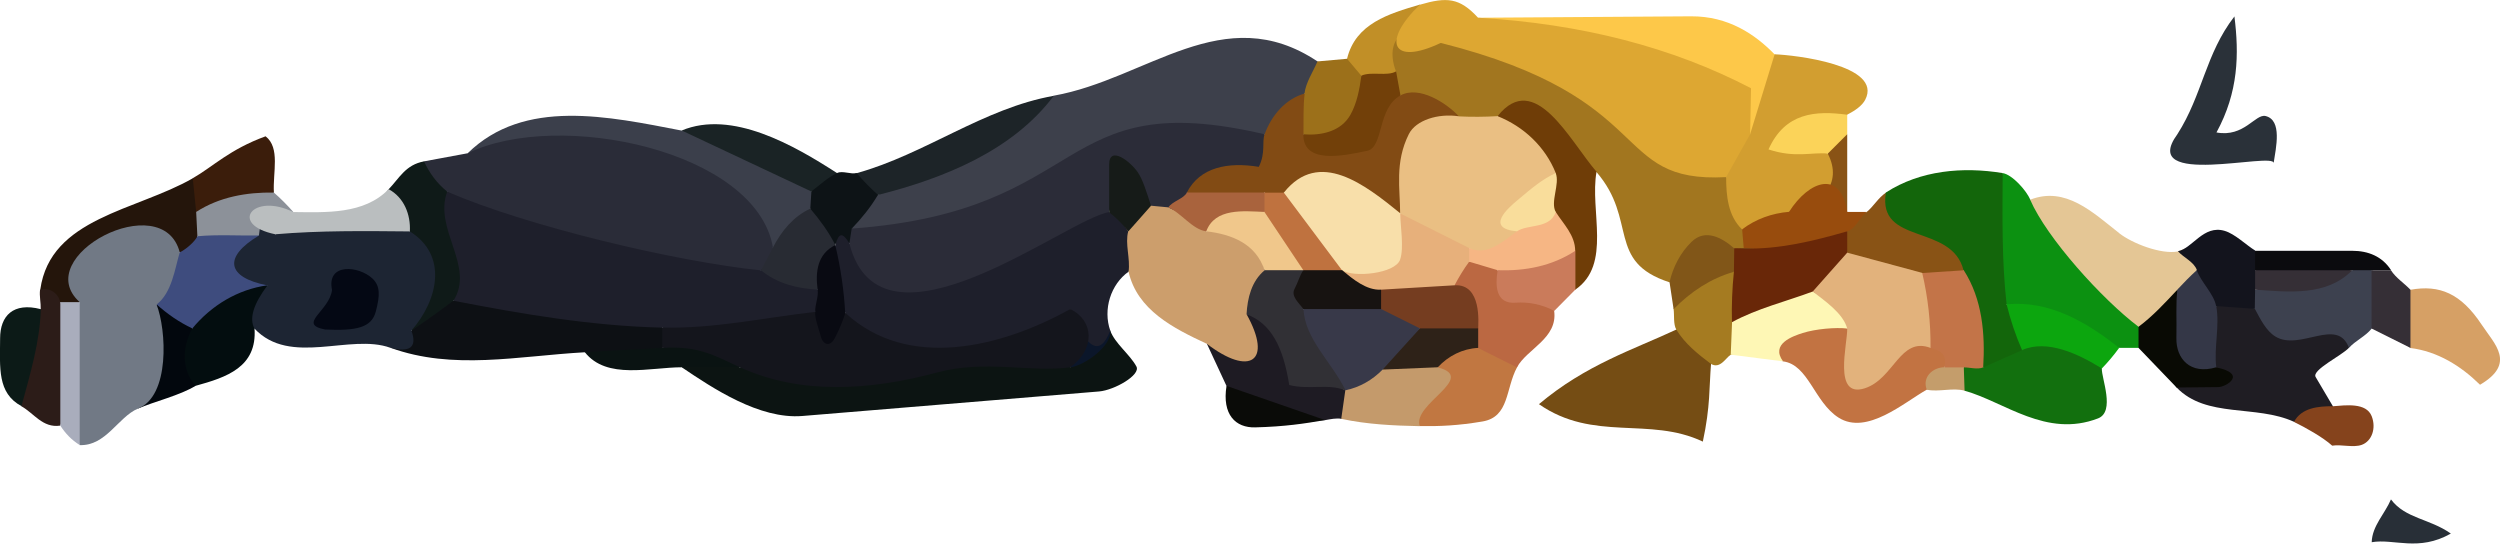
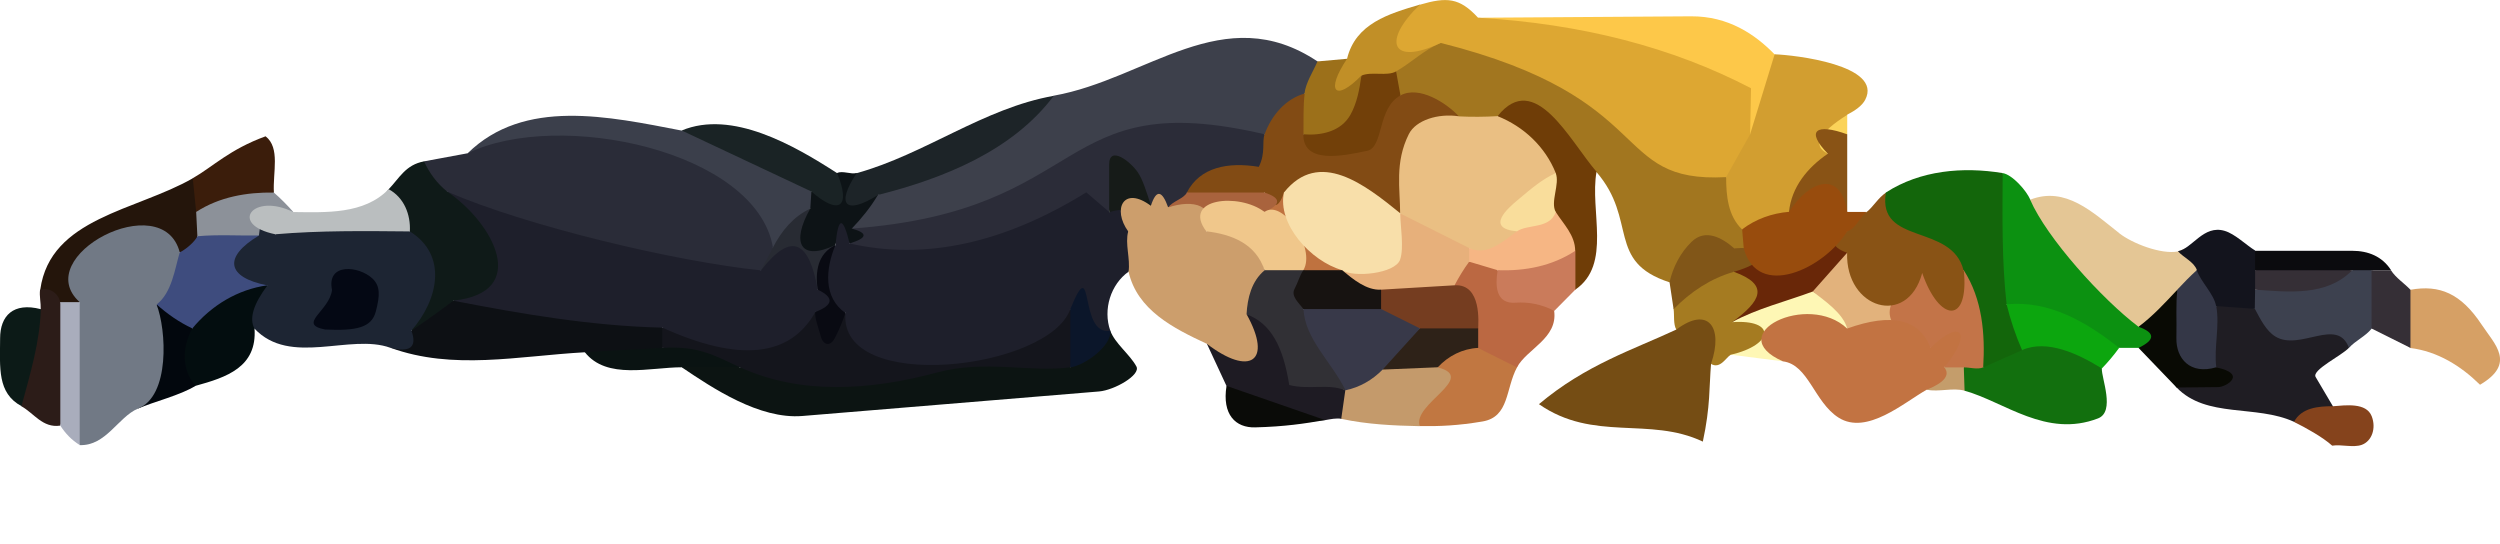
- <svg xmlns="http://www.w3.org/2000/svg" id="Enemy" viewBox="0 0 228.37 49.64">
+ <svg xmlns="http://www.w3.org/2000/svg" id="JumpingJunkie" viewBox="0 0 228.37 49.64">
  <defs>
-     <style>.cls-1{fill:#313035;}.cls-2{fill:#040814;}.cls-3{fill:#1e1b23;}.cls-4{fill:#717985;}.cls-5{fill:#c27342;}.cls-6{fill:#0a1312;}.cls-7{fill:#13141d;}.cls-8{fill:#754d14;}.cls-9{fill:#2a3139;}.cls-10{fill:#8c9199;}.cls-11{fill:#fbd359;}.cls-12{fill:#724009;}.cls-13{fill:#1a2325;}.cls-14{fill:#85431c;}.cls-15{fill:#d6a065;}.cls-16{fill:#352f36;}.cls-17{fill:#2a2c38;}.cls-18{fill:#24150b;}.cls-19{fill:#0d1014;}.cls-20{fill:#343747;}.cls-21{fill:#a9633d;}.cls-22{fill:#babebf;}.cls-23{fill:#6f3d07;}.cls-24{fill:#030d0f;}.cls-25{fill:#c18f27;}.cls-26{fill:#3b3f4b;}.cls-27{fill:#14151c;}.cls-28{fill:#282b33;}.cls-29{fill:#090a04;}.cls-30{fill:#9c701a;}.cls-31{fill:#2b2c38;}.cls-32{fill:#282f37;}.cls-33{fill:#cc9e6c;}.cls-34{fill:#f8dfaa;}.cls-35{fill:#815618;}.cls-36{fill:#0ca60e;}.cls-37{fill:#753d20;}.cls-38{fill:#c49a6b;}.cls-39{fill:#0d1316;}.cls-40{fill:#fef7b5;}.cls-41{fill:#3b1d0b;}.cls-42{fill:#3d414f;}.cls-43{fill:#12700e;}.cls-44{fill:#0f1a18;}.cls-45{fill:#eabf83;}.cls-46{fill:#0b0b0e;}.cls-47{fill:#090a12;}.cls-48{fill:#f9dd9b;}.cls-49{fill:#984c0d;}.cls-50{fill:#1e1f2b;}.cls-51{fill:#dda732;}.cls-52{fill:#fdc849;}.cls-53{fill:#0c1412;}.cls-54{fill:#383949;}.cls-55{fill:#3e4c7e;}.cls-56{fill:#0c1a17;}.cls-57{fill:#c49d6b;}.cls-58{fill:#3d404b;}.cls-59{fill:#2e2218;}.cls-60{fill:#13660b;}.cls-61{fill:#0a0b08;}.cls-62{fill:#bb6842;}.cls-63{fill:#c37448;}.cls-64{fill:#0b162a;}.cls-65{fill:#a57b21;}.cls-66{fill:#161b18;}.cls-67{fill:#c17741;}.cls-68{fill:#e7b07b;}.cls-69{fill:#824b14;}.cls-70{fill:#a2761f;}.cls-71{fill:#171311;}.cls-72{fill:#692708;}.cls-73{fill:#bf723f;}.cls-74{fill:#e2b27c;}.cls-75{fill:#f0c78b;}.cls-76{fill:#a9adbc;}.cls-77{fill:#1d2428;}.cls-78{fill:#895315;}.cls-79{fill:#2c1c18;}.cls-80{fill:#e4c695;}.cls-81{fill:#0c9111;}.cls-82{fill:#1d2533;}.cls-83{fill:#d29e30;}.cls-84{fill:#f6b684;}.cls-85{fill:#1f1d23;}.cls-86{fill:#02070d;}.cls-87{fill:#ca7b5b;}</style>
+     <style>
+       .cls-1 {
+         fill: #313035;
+       }
+ 
+       .cls-2 {
+         fill: #040814;
+       }
+ 
+       .cls-3 {
+         fill: #1e1b23;
+       }
+ 
+       .cls-4 {
+         fill: #717985;
+       }
+ 
+       .cls-5 {
+         fill: #c27342;
+       }
+ 
+       .cls-6 {
+         fill: #0a1312;
+       }
+ 
+       .cls-7 {
+         fill: #13141d;
+       }
+ 
+       .cls-8 {
+         fill: #754d14;
+       }
+ 
+       .cls-9 {
+         fill: #8c9199;
+       }
+ 
+       .cls-10 {
+         fill: #fbd359;
+       }
+ 
+       .cls-11 {
+         fill: #724009;
+       }
+ 
+       .cls-12 {
+         fill: #1a2325;
+       }
+ 
+       .cls-13 {
+         fill: #85431c;
+       }
+ 
+       .cls-14 {
+         fill: #d6a065;
+       }
+ 
+       .cls-15 {
+         fill: #352f36;
+       }
+ 
+       .cls-16 {
+         fill: #2a2c38;
+       }
+ 
+       .cls-17 {
+         fill: #24150b;
+       }
+ 
+       .cls-18 {
+         fill: #0d1014;
+       }
+ 
+       .cls-19 {
+         fill: #343747;
+       }
+ 
+       .cls-20 {
+         fill: #a9633d;
+       }
+ 
+       .cls-21 {
+         fill: #babebf;
+       }
+ 
+       .cls-22 {
+         fill: #6f3d07;
+       }
+ 
+       .cls-23 {
+         fill: #030d0f;
+       }
+ 
+       .cls-24 {
+         fill: #c18f27;
+       }
+ 
+       .cls-25 {
+         fill: #3b3f4b;
+       }
+ 
+       .cls-26 {
+         fill: #14151c;
+       }
+ 
+       .cls-27 {
+         fill: #282b33;
+       }
+ 
+       .cls-28 {
+         fill: #090a04;
+       }
+ 
+       .cls-29 {
+         fill: #9c701a;
+       }
+ 
+       .cls-30 {
+         fill: #2b2c38;
+       }
+ 
+       .cls-31 {
+         fill: #cc9e6c;
+       }
+ 
+       .cls-32 {
+         fill: #f8dfaa;
+       }
+ 
+       .cls-33 {
+         fill: #815618;
+       }
+ 
+       .cls-34 {
+         fill: #0ca60e;
+       }
+ 
+       .cls-35 {
+         fill: #753d20;
+       }
+ 
+       .cls-36 {
+         fill: #c49a6b;
+       }
+ 
+       .cls-37 {
+         fill: #0d1316;
+       }
+ 
+       .cls-38 {
+         fill: #fef7b5;
+       }
+ 
+       .cls-39 {
+         fill: #3b1d0b;
+       }
+ 
+       .cls-40 {
+         fill: #3d414f;
+       }
+ 
+       .cls-41 {
+         fill: #12700e;
+       }
+ 
+       .cls-42 {
+         fill: #0f1a18;
+       }
+ 
+       .cls-43 {
+         fill: #eabf83;
+       }
+ 
+       .cls-44 {
+         fill: #0b0b0e;
+       }
+ 
+       .cls-45 {
+         fill: #090a12;
+       }
+ 
+       .cls-46 {
+         fill: #f9dd9b;
+       }
+ 
+       .cls-47 {
+         fill: #984c0d;
+       }
+ 
+       .cls-48 {
+         fill: #1e1f2b;
+       }
+ 
+       .cls-49 {
+         fill: #dda732;
+       }
+ 
+       .cls-50 {
+         fill: #fdc849;
+       }
+ 
+       .cls-51 {
+         fill: #0c1412;
+       }
+ 
+       .cls-52 {
+         fill: #383949;
+       }
+ 
+       .cls-53 {
+         fill: #3e4c7e;
+       }
+ 
+       .cls-54 {
+         fill: #0c1a17;
+       }
+ 
+       .cls-55 {
+         fill: #c49d6b;
+       }
+ 
+       .cls-56 {
+         fill: #3d404b;
+       }
+ 
+       .cls-57 {
+         fill: #2e2218;
+       }
+ 
+       .cls-58 {
+         fill: #13660b;
+       }
+ 
+       .cls-59 {
+         fill: #0a0b08;
+       }
+ 
+       .cls-60 {
+         fill: #bb6842;
+       }
+ 
+       .cls-61 {
+         fill: #c37448;
+       }
+ 
+       .cls-62 {
+         fill: #0b162a;
+       }
+ 
+       .cls-63 {
+         fill: #a57b21;
+       }
+ 
+       .cls-64 {
+         fill: #161b18;
+       }
+ 
+       .cls-65 {
+         fill: #c17741;
+       }
+ 
+       .cls-66 {
+         fill: #e7b07b;
+       }
+ 
+       .cls-67 {
+         fill: #824b14;
+       }
+ 
+       .cls-68 {
+         fill: #a2761f;
+       }
+ 
+       .cls-69 {
+         fill: #171311;
+       }
+ 
+       .cls-70 {
+         fill: #692708;
+       }
+ 
+       .cls-71 {
+         fill: #bf723f;
+       }
+ 
+       .cls-72 {
+         fill: #e2b27c;
+       }
+ 
+       .cls-73 {
+         fill: #f0c78b;
+       }
+ 
+       .cls-74 {
+         fill: #a9adbc;
+       }
+ 
+       .cls-75 {
+         fill: #1d2428;
+       }
+ 
+       .cls-76 {
+         fill: #895315;
+       }
+ 
+       .cls-77 {
+         fill: #2c1c18;
+       }
+ 
+       .cls-78 {
+         fill: #e4c695;
+       }
+ 
+       .cls-79 {
+         fill: #0c9111;
+       }
+ 
+       .cls-80 {
+         fill: #1d2533;
+       }
+ 
+       .cls-81 {
+         fill: #d29e30;
+       }
+ 
+       .cls-82 {
+         fill: #f6b684;
+       }
+ 
+       .cls-83 {
+         fill: #1f1d23;
+       }
+ 
+       .cls-84 {
+         fill: #02070d;
+       }
+ 
+       .cls-85 {
+         fill: #ca7b5b;
+       }
+     </style>
  </defs>
  <g id="JumpingJunkie_defeat">
-     <path class="cls-32" d="M216.65,49.53c.04-1.49,1.2-2.59,1.76-3.91,1.32,1.76,3.51,1.74,5.47,3.12-2.96,1.68-5.19.44-7.23.79Z" />
-     <path class="cls-9" d="M198.9,12.26c2.31-3.61,2.55-7.32,5.21-10.76.43,3.44.38,6.9-1.64,10.6,2.53.47,3.55-1.73,4.49-1.5,1.53.38.95,2.87.73,4.31.17-1.1-12.43,2.33-8.79-2.65Z" />
-     <path class="cls-58" d="M120.35,5.61c2.9,1.36,1.98,3.64-1.19,2.94-.84,3.42-2.06,4.66-3.66,3.72-4.94,2.71-9.48,3.07-13.62,1.09-4.5,5.88-18.5,14.07-24.08,7.53-2.43-2.52-1.09-3.8,2.39-3.08,4.98-3.06,10.33-6.09,16.07-9.07,8.51-1.51,15.52-8.85,24.09-3.13Z" />
-     <path class="cls-26" d="M62.28,11.93c4.15.43,10.45,1.76,11.84,5.57,1.54.44,1.46.96-.1,1.57,1.45,2.27-.89,4.71-3.41,3.54-8.55-5.83-17.77-10.48-27.89-8.61,5.17-5.07,12.86-3.36,19.56-2.07Z" />
-     <path class="cls-53" d="M62.28,33.56c.79-1.05,2.57-1.05,5.32,0l2.97-1.93c4.28.83,8.8,1.28,13.56,1.35l12.13-1.62,1.51,2.2c.61-2.78,1.83-3.9,3.65-3.36.41,1.16,1.81,2.19,2.39,3.28.41.77-2,2.16-3.42,2.28l-27.1,2.24c-3.93.32-8.21-2.56-11-4.44Z" />
-     <path class="cls-52" d="M162.11,4.97c5.37,2.7,1.53,5.07-2.24,7.3-6.61-8.06-21.07-6.58-24.84-10.65l19.44-.13c3.41-.02,5.85,1.64,7.64,3.48Z" />
-     <path class="cls-8" d="M156.3,33.24c-.18,2.11-.05,3.86-.75,7.1-4.89-2.32-9.97.06-14.97-3.42,4.28-3.61,8.65-4.99,12.56-6.82,2.88-2.17,4.32-.23,3.16,3.13Z" />
-     <path class="cls-19" d="M60.51,29.92c1.55.53,1.53,1.15,0,1.86-.79,1.92-4.85,1.2-7.1.4-6.11.34-12.01,1.67-17.74-.41.61-.56,1.23-1.11,1.92-1.57.48-3.99,1.76-4.9,3.83-2.74,5.04-4.24,15.18-2.77,19.09,2.46Z" />
-     <path class="cls-18" d="M17.92,19.36c3.44-.49,3.49.95.11,2.22.62,1.76.08,2.25-1.62,1.47-1.14-.37-5.78-.48-7.6.65-1.13.7.11,2.47-1.53,3.89-.5,1.55-1.1,1.53-1.77,0-.42,1.46-1.03,1.08-1.83-1.14.92-6.57,8.76-7.19,13.94-10.17,3.43.28,3.5,1.71.31,3.08Z" />
-     <path class="cls-5" d="M168.74,30.01c4.07-1.46,6.6-.87,7.61,1.77,2.78-2.73,3.9-1.42,1.26,1.77.55.71.02,1.39-1.61,2.05-2.05,1.15-5.47,4.19-8.05,2.55-2.23-1.42-2.75-4.85-5.08-5.14-5.66-2.49,2.3-6.38,5.86-3Z" />
-     <path class="cls-3" d="M122.9,35.66c3.34.91,3.12,2.31-.37,2.6-.44-.09-1.04.04-1.49.12-4.3.37-7.3-.67-9-3.12l-1.79-3.85,3.62-2.71,1.83-1.73c1.68,3.88,4.08,6.78,7.2,8.69Z" />
-     <path class="cls-77" d="M96.27,8.74c-3.78,5.04-10.06,7.55-16.07,9.07-2.96,1.87-3.88.92-1.95-1.99,6.27-1.74,11.6-5.94,18.02-7.07Z" />
-     <path class="cls-67" d="M135.03,31.78c1.5-3.44,4.65-2.04,3.55,1.77-1.06,1.96-.69,4.53-3.15,4.95-2.24.38-3.93.45-5.71.42-4.03-.72-3.49-2.51,1.63-5.37-.97-2.77,1.53-3.21,3.69-1.77Z" />
-     <path class="cls-24" d="M24.44,26.06c.15.52,2.08.39,2.62,1,.4.46-3.13,2.87-3.81,2.95.25,3.54-2.58,4.46-5.37,5.23-4.67,1.15-4.86-5.56-.31-5.24-1.96-4.51,3.42-8.12,6.87-3.94Z" />
-     <path class="cls-62" d="M136.8,24.69c1.36.97,2.84,1.39,4.42,1.27l.75,2.44c.34,2.52-2.49,3.46-3.4,5.16l-3.55-1.77c-1.55-.5-1.53-1.1,0-1.77-2.96.52-3.68-.8-2.16-3.94-1.14-1.34-.6-2.02,1.32-2.16,1.2-.85,2.14-.64,2.61.78Z" />
-     <path class="cls-86" d="M17.56,30c-.91,1.69-1.01,3.77.31,5.24-1.43.88-3.75,1.43-5.29,2.09-.47-3.36-1.25-7.22,1.71-9.52,2.39-2.58,3.8-1.35,3.26,2.19Z" />
-     <path class="cls-25" d="M131.61,3.92c-1.51.62-2.69,1.81-4.08,2.6-.37,2.68-2.66,3.68-3.18.39-2.41,2.46-3.29,1.42-1.3-1.54.78-3.23,3.81-4.11,6.65-4.95l1.91,3.49Z" />
-     <path class="cls-38" d="M131.33,33.56c3.71.93-2.39,3.37-1.63,5.37-2.41-.05-4.81-.16-7.18-.67l.37-2.6c-1.02-4.36-.15-4.45,3.39-1.89,2.87-2.29,4.56-2.36,5.04-.21Z" />
-     <path class="cls-65" d="M158.21,29.43c4.04-.29,3.88,2.05-.12,2.98-.44.27-.96,1.33-1.8.83-1.18-.89-2.39-1.85-3.16-3.13-.29-.48-.17-1.31-.25-1.87.61-3.45,2.63-5.94,5.51-3.41,3.27,1.19,2.5,2.65-.18,4.61Z" />
-     <path class="cls-13" d="M76.47,15.81c1.28,3.11.19,3.9-2.36,1.68l-11.84-5.57c4.59-1.91,10.24,1.34,14.19,3.89Z" />
-     <path class="cls-41" d="M25.02,17.59c-1,2.75-4.53,2.8-7.1,1.77l-.31-3.08c1.85-1.06,3.36-2.63,6.65-3.83,1.36,1.06.65,3.3.76,5.13Z" />
-     <path class="cls-79" d="M5.5,27.6c1.48,2.72,1.39,8.16,0,11.28-1.61.24-2.41-1.15-3.55-1.77-.93-2.67-1.12-7.54,1.77-8.87.02-.58-.14-1.21-.06-1.78.85-.21,1.66.28,1.83,1.14Z" />
-     <path class="cls-10" d="M25.02,17.59c.63.55,1.22,1.15,1.77,1.77-1.04-.01-2.09.92-1.64,2.03-.49.04-.99.11-1.49.12-.97,3.82-4.73,4.32-5.63.07l-.11-2.22c2.11-1.37,4.61-1.81,7.1-1.77Z" />
-     <path class="cls-6" d="M60.51,31.78c2.5-1.5,7.85-1.73,7.1,1.77h-5.32c-2.91,0-6.86,1.17-8.87-1.38l7.1-.4Z" />
-     <path class="cls-78" d="M168.74,19.36h-5.32c.23-2.28,1.7-4.06,3.55-5.32-2.06-2.12-1.07-2.8,1.77-1.77v7.1Z" />
-     <path class="cls-56" d="M3.73,28.23c-.09,3.04-.98,5.95-1.77,8.87C-.26,35.9,0,33.61.01,30.91c0-2.07,1.21-3.32,3.71-2.67Z" />
-     <path class="cls-61" d="M121.04,38.37c-1.89.33-3.68.6-6.38.67-1.79.05-3.04-1.16-2.62-3.79l9,3.12Z" />
-     <path class="cls-57" d="M179.39,33.56c3.08.59,3.13,1.29.07,2.13-1.06-.3-2.37.14-3.45-.09-.45-1.15.55-2.05,1.61-2.05.5-1.55,1.1-1.53,1.77,0Z" />
-     <path class="cls-64" d="M101.42,30.2c.15,1.39-2.32,3.18-3.65,3.36v-5.32c2.23-5.48.71,2.51,3.65,1.97Z" />
-     <path class="cls-70" d="M157.68,16.18c4.24.02,4.31,2.16,1.46,4.79,1.59.36,1.61.95.15,1.75-.33,1.53-.62,1.52-.87-.02-1.86,1.02-3.59,1.91-5.91,3.09-5.82-1.89-2.88-5.69-6.68-10.08-1.56.46-3.37-1.04-5.44-4.5l-3.6-.59c-.98,3.46-2.53,3.47-3.55.02-3.16-.03-4.94-.67-5.32-1.91-2.85.87-2.91-.4-.4-2.2-1.25-3.35,1.41-4.84,4.08-2.6.69-.92,1.31-1.61,1.74-1.5,7.57,1.96,19.93,7.52,24.33,13.76Z" />
-     <path class="cls-17" d="M42.72,14c8.31-4.04,26.36-.25,27.89,8.61,3.15,1.47,2.43,2.79-1.09,2.09-2.81,4.73-21.6.35-25.69-2.26-1.44-.92-2.6-3.23-2.98-4.93-2.94,1.01-3.8-.17-2.12-2.77l3.99-.74Z" />
-     <path class="cls-50" d="M101.32,19.39c1.74-.57,2.33,0,1.75,1.75,3.35,1,3.39,2.6.03,3.67-1.64,1.16-2.36,3.46-1.68,5.39-.93,2.4-2.15,1.75-3.65-1.97-1.9,5.54-21.18,7.84-20.54.36-2.02-1.4-1.84-3.99-.91-6.21.25-2.6.68-2.66,1.29-.14,6.86,1.56,14.07,0,21.62-4.67l2.1,1.8Z" />
-     <path class="cls-51" d="M135.03,1.62c9.45.55,17.75,2.7,24.92,6.44l-.08,4.21c3.56,2.32,1.91,5.08-2.19,3.91-10.74.57-5.97-7.19-26.07-12.26-4.51,2.14-5.4-.14-1.91-3.49,2.47-.72,3.62-.65,5.32,1.19Z" />
-     <path class="cls-4" d="M16.41,23.05c3.83,2.56,1.98,5.18-2.11,4.76.91,2.32,1.25,8.39-1.71,9.52-1.8.77-2.91,3.42-5.31,3.33-1.36-3.84-1.5-9.53,0-13.06-4.63-4.17,7.57-10.57,9.14-4.55Z" />
-     <path class="cls-33" d="M110.19,21.14c3.09-1.82,7.06.22,5.32,3.55,2.36,1.91,1.55,4.22-1.64,4.01,2.43,4.36.27,5.69-3.62,2.71-3.06-1.42-6.38-3.1-7.16-6.6.18-1.16-.34-2.55-.03-3.67-1.48-2.04-.43-4.21,2.07-2.34.49-1.52,1.02-1.43,1.58.15,2.28-.77,4.44-.22,3.47,2.18Z" />
-     <path class="cls-83" d="M168.74,10.49c-2.63,1.66-3.22,2.84-1.77,3.55,1.42,2.77-.63,4.77-3.55,5.32.22,2.2-2.24,2.38-4.28,1.6-1.29-1.23-1.46-3.07-1.46-4.79l2.19-3.91,2.24-7.3c1.79.06,9.93.98,8.27,4.16-.27.52-.89.97-1.65,1.36Z" />
-     <path class="cls-60" d="M182.93,15.81c3.63,5.52,3.75,9.51.36,11.99,3.07.87,4.41,2.38,1.41,4.18,1.12,3.86-1.13,4.79-3.55,1.57-3.03-1.64-3.71-6.22-1.77-8.87-7.44-1.66-9.81-4.02-7.1-7.1,3.13-2.02,7.01-2.37,10.65-1.77Z" />
-     <path class="cls-80" d="M193.58,21.3c1.2.94,3.84,1.96,5.37,1.67,2.54-1.05,3.01-.74,1.73,1.72.73,1.51.06,2.05-1.77,1.77-.44,3.31-1.62,4.44-3.55,3.39-5.5-1.13-12.83-5.43-9.9-11.61,3.23-1.26,5.72,1.17,8.13,3.06Z" />
-     <path class="cls-81" d="M185.45,18.24c1.52,3.5,6.55,9.08,9.9,11.61,1.55.55,1.53,1.2,0,1.93h-1.77c-2.99-.08-8.01-1.65-10.28-3.98-.45-3.98-.38-7.99-.36-11.99.9.15,2.17,1.61,2.52,2.42Z" />
-     <path class="cls-44" d="M38.73,14.73c.49,1.07,1.19,2.03,2.12,2.77,4.23,2.88,7.64,9.21.57,9.96-1.25.95-2.53,1.86-3.83,2.74-.26-3.01-.31-6.04-.14-9.06-2.76-.2-3.83-1.49-1.94-3.86.98-1.02,1.54-2.23,3.23-2.54Z" />
-     <path class="cls-23" d="M145.84,15.69c-.64,3.55,1.42,8.47-1.94,10.77-4.71-.35-4.71-1.53,0-3.55-4.29,1.12-4.39-.12-1.77-3.55-2.58.36-2.58-.82,0-3.55-4.26,1.7-6-1.03-5.32-5.21,3.4-4.26,6.58,2.25,9.03,5.09Z" />
-     <path class="cls-78" d="M179.39,24.69c.5,4.97-2.23,4.78-3.8.25-1.36,5.01-7.02,3.25-6.86-1.85-1.55-.56-1.52-1.21,0-1.94-1.23-.67-.64-1.26,1.77-1.77.64-.51,1.08-1.33,1.77-1.77-.78,4.83,6.04,2.77,7.1,7.1Z" />
-     <path class="cls-40" d="M168.74,30.01c-1.05-.12-2.87.03-4.07.41-.88.28-2.97.99-1.79,2.59l-4.78-.61.12-2.98c.56-4.37,4.78-6.26,7.38-2.8,3.89-2.22,5.63-.4,3.15,3.38Z" />
-     <path class="cls-49" d="M163.42,19.36c1.85-2.9,4.73-3.88,5.32,0h1.77c-.58.46-1.04,1.56-1.77,1.77-2.14,3.44-8.17,6.26-9.45,1.57l-.15-1.75c1.24-.94,2.72-1.47,4.28-1.6Z" />
-     <path class="cls-30" d="M124.35,6.91c3.12,3.32-1.31,8.12-5.3,5.36-2.52-.47-1.64-1.87.11-3.72.13-1.04.79-1.99,1.19-2.94l2.7-.24,1.3,1.54Z" />
-     <path class="cls-39" d="M78.25,15.81c.61.71,1.26,1.37,1.95,1.99-.66,1.12-1.49,2.14-2.39,3.08,1.53.42,1.4.87-.21,1.36-.65-1.05-.98-.99-1.29.14-3.2,1.52-4.08-.18-2.29-3.33l.1-1.57c.76-.57,1.48-1.27,2.36-1.68.49-.23,1.24.15,1.77,0Z" />
-     <path class="cls-35" d="M158.42,22.69c3.45-.28,3.42,1.13-.03,2.14-2.13.6-3.97,1.84-5.51,3.41l-.37-2.46c.3-1.35.98-2.69,2.01-3.69,1.25-1.22,2.78-.39,3.9.6Z" />
-     <path class="cls-87" d="M143.9,26.46l-1.92,1.94c-1.11-.6-2.41-.84-3.51-.75-1.87.15-1.89-1.6-1.66-2.97,1.57-2.18,4.81-3.38,7.1-1.77v3.55Z" />
-     <path class="cls-76" d="M7.28,40.65c-.73-.44-1.31-1.06-1.77-1.77v-11.28h1.77v13.06Z" />
-     <path class="cls-11" d="M168.74,10.49v1.77l-1.77,1.77c-1.47-.15-2.96.43-5.42-.38,1.51-3.38,4.31-3.56,7.19-3.17Z" />
-     <path class="cls-85" d="M205.97,28.22c3.12.22,6.14.45,9.06.67l-.46,2.88c-.63.7-3.42,2.03-3.04,2.67l1.57,2.66c.42,1.66-.76,2.14-3.55,1.43-3.48-1.59-7.99-.3-10.72-3.13-1.5-2.1-.5-2.36,3-.79l.62-1.06c-2.66-.67-2.59-4.69,0-5.58.62-4.19,2.71-3.97,3.52.25Z" />
-     <path class="cls-42" d="M216.65,30.01c-.57.72-1.48,1.1-2.08,1.77-1.04-2.87-4.48.33-6.72-1.04-.85-.52-1.37-1.59-1.87-2.52-1.54-.53-1.51-1.12.03-1.76,2.82-.63,5.77-1.22,8.87-1.77.52-1.12,1.12-1.1,1.77,0,2.38.81,2.74,4.67,0,5.32Z" />
-     <path class="cls-15" d="M226.54,35.14c-1.76-1.73-3.88-3.04-6.35-3.35-2.14-1.64-2.9-4.46,0-5.32,2.66-.48,4.61.33,6.5,3.18,1.2,1.81,3.17,3.55-.15,5.5Z" />
-     <path class="cls-14" d="M213.1,37.11c1.17-.09,3.05-.36,3.55.91.43,1.11.01,2.29-.92,2.62-.78.27-1.84-.06-2.69.07-.86-.78-2.45-1.66-3.49-2.17.68-1.29,2.22-1.44,3.55-1.43Z" />
-     <path class="cls-16" d="M220.19,26.46v5.32l-3.55-1.77v-5.32h1.77c.45.7,1.21,1.18,1.77,1.77Z" />
-     <path class="cls-46" d="M214.87,22.91c1.46,0,2.74.51,3.55,1.77h-3.55c-2.78.93-6.6,1.83-8.87,0-1.55-.5-1.53-1.1,0-1.77h8.87Z" />
-     <path class="cls-43" d="M192,33.66c-.05.87,1.25,3.94-.35,4.56-4.72,1.82-8.54-1.51-12.19-2.53l-.07-2.13c.5-1.46,1.1-1.43,1.77,0l3.55-1.57c-.58-4.22,6.85-1.68,7.29,1.68Z" />
-     <path class="cls-36" d="M193.58,31.78c-.48.66-1.01,1.29-1.58,1.88-2.14-1.33-4.99-2.69-7.29-1.68-.59-1.35-1.06-2.75-1.41-4.18,3.89-.38,7.3,1.61,10.28,3.98Z" />
-     <path class="cls-29" d="M202.45,33.56c2.89.6.9,1.79.19,1.8l-3.81.04-3.48-3.62v-1.93c1.32-.98,2.43-2.2,3.55-3.39,1.37,2.49,2.55,4.85,3.55,7.1Z" />
-     <path class="cls-7" d="M206,22.91v1.77c1.55.5,1.53,1.1,0,1.77l-.03,1.76-3.52-.25c-2.42,1.64-2.88-.95-1.77-3.29-.26-.75-1.23-1.15-1.73-1.72,1.33-.26,2.33-2.44,4.27-1.86.95.28,1.98,1.31,2.79,1.8Z" />
-     <path class="cls-31" d="M115.51,12.26c4.06,2.1,1.7,3.88-7.1,5.32,1.8,1.98.76,2.59-1.7,1.36l-1.58-.15c-1.8-1.92-3.07-1.73-3.82.59-3.79.55-20.85,14.16-23.72,2.86l.21-1.36c22.04-1.6,18.39-13.12,37.7-8.62Z" />
-     <path class="cls-69" d="M119.06,12.26c3.53,1.97,5.97,0,6.62-3.74l2.26.19c1.72-.92,4.21.72,5.32,1.91-.99,4.14-2.77,7.1-5.34,8.87-3.12,1.24-6.66.61-10.63-1.91-.5,1.55-1.1,1.53-1.77,0-1.37,1.18-6.3,2.52-7.1,0,1.2-2.32,3.75-2.8,6.57-2.34.64-1.28.27-2.29.53-2.98.63-1.71,1.88-3.21,3.66-3.72-.15,1.21-.09,2.5-.11,3.72Z" />
-     <path class="cls-45" d="M133.25,10.63c1.18.06,2.37.05,3.55-.02,2.39.95,4.36,2.8,5.32,5.21l-3.55,5.32c1.15,2.81-2.4,3.38-4.37,1.51-2.68,3.09-6.64,1.63-6.3-3.16,0-2.23-.51-4.64.8-7.25.64-1.26,2.66-1.9,4.54-1.62Z" />
-     <path class="cls-72" d="M168.74,21.14v1.94c4.05,3.16,1.08,5.91-3.15,3.55-2.47.92-5.06,1.54-7.38,2.8-.04-1.54.02-3.08.18-4.61l.03-2.14.87.02c3.23.09,6.36-.68,9.45-1.57Z" />
-     <path class="cls-12" d="M127.53,6.52l.4,2.2c-2.12,1.13-1.53,4.72-3.02,5.05-2.3.5-5.89,1.22-5.85-1.5,1.65.13,3.43-.26,4.29-1.77.61-1.08.84-2.35,1.01-3.59.92-.41,2.33.09,3.18-.39Z" />
-     <path class="cls-50" d="M69.52,24.69c2.83-3.64,4.4-2.59,5.18,1.77,1.53.73,1.42,1.41-.22,2.04-2.31,4.13-6.97,4.6-13.97,1.43-6.48-.16-12.71-1.22-19.09-2.46,2.01-3.15-1.84-6.52-.57-9.96,7.35,3.17,20.85,6.38,28.67,7.19Z" />
-     <path class="cls-28" d="M74.02,19.06c.87,1.03,1.68,2.12,2.29,3.33-.13,1.81-.66,3.17-1.61,4.07-1.87-.1-3.72-.56-5.18-1.77l1.09-2.09c.78-1.5,1.86-2.83,3.41-3.54Z" />
-     <path class="cls-27" d="M74.48,28.49l2.75.1c5.71,5.28,14.26,3.14,20.54-.36,2.2,1.08,2.27,3.68,0,5.32-3.67.5-7.78-.71-12.15.47-6.24,1.68-12.54,2.04-18.02-.47-2.47-1.13-3.78-1.96-7.1-1.77v-1.86c4.73.12,9.2-.89,13.97-1.43Z" />
-     <path class="cls-66" d="M105.14,18.8l-2.07,2.34c-.51-.66-1.1-1.24-1.75-1.75v-4.37c.01-1.76,1.93-.29,2.63.74.44.66.74,1.64,1.2,3.05Z" />
-     <path class="cls-47" d="M77.22,28.6c-.23.7-.5,1.41-.97,2.3s-1.09.48-1.24-.06c-.33-1.16-.59-1.82-.54-2.34-.04-.66.32-1.38.22-2.04-.23-1.66,0-3.28,1.61-4.07.49,2.04.79,4.11.91,6.21Z" />
-     <path class="cls-55" d="M23.66,21.51c.14,1.48.36,3.14.78,4.55-2.73.38-5.12,1.83-6.87,3.94-1.2-.56-2.28-1.32-3.26-2.19,1.4-1.09,1.65-3.22,2.11-4.76.56-.27,1.33-.92,1.62-1.47,1.84-.17,3.77-.04,5.63-.07Z" />
-     <path class="cls-82" d="M37.44,21.14c3.47,2.16,2.62,6.22.14,9.06.56,1.55-.16,2.01-1.92,1.57-3.69-1.34-9.14,1.73-12.42-1.76-.49-.92-.09-2.23,1.19-3.94-3.75-.73-4.05-2.6-.78-4.55.13-1.57.64-1.56,1.49-.12,3.8-1.27,9.7-3.05,12.29-.26Z" />
-     <path class="cls-22" d="M37.44,21.14c-4.1-.04-8.2-.09-12.29.26-4.29-.88-2.06-3.85,1.64-2.03,2.96.03,6.48.23,8.71-2.09,1.41.76,2.02,2.31,1.94,3.86Z" />
-     <path class="cls-2" d="M29.69,30.1c-2.57-.5.4-1.67.64-3.61-.52-2.5,2.44-2.22,3.69-1.05.71.67.71,1.52.3,3.05-.39,1.43-1.75,1.75-4.63,1.61Z" />
-     <path class="cls-1" d="M119.06,24.69c3.02,1.15,3.02,2.33,0,3.55,4.45,1.02,7.47,3.22,3.84,7.43-1.51-.67-3.29-.03-5.13-.5-.56-3.52-1.68-5.64-3.9-6.46.08-1.49.46-3.03,1.64-4.01-.66-2.9.52-2.9,3.55,0Z" />
-     <path class="cls-75" d="M115.51,19.36c1.68-1.24,4.73,3.35,3.55,5.32h-3.55c-.79-2.42-2.99-3.28-5.32-3.55-2.27-3.02,3-3.55,5.32-1.77Z" />
-     <path class="cls-21" d="M115.51,17.59c1.55.5,1.53,1.1,0,1.77-1.93-.08-4.52-.38-5.32,1.77-1.26-.15-2.32-1.72-3.47-2.18.37-.57,1.4-.78,1.7-1.36h7.1Z" />
-     <path class="cls-63" d="M179.39,24.69c1.69,2.64,1.96,5.8,1.77,8.87-.51.22-1.2,0-1.77,0h-1.77c.23-1.15-.23-1.5-1.26-1.77-4.72-1.8-4.98-4.05-.76-6.85l3.8-.25Z" />
-     <path class="cls-20" d="M202.45,27.97c.33,1.81-.22,3.76,0,5.58-2.38.71-3.68-.79-3.64-2.66.04-1.74-.07-3.08.09-4.44.57-.61,1.15-1.21,1.77-1.77.38,1.1,1.57,2.16,1.77,3.29Z" />
-     <path class="cls-74" d="M175.59,24.93c.53,2.25.78,4.54.76,6.85-2.79-1.06-3.33,2.83-6.01,3.69-2.93.94-1.57-4.03-1.6-5.46-.37-1.39-2.07-2.54-3.15-3.38l3.15-3.55,6.86,1.85Z" />
-     <path class="cls-84" d="M143.9,22.91c-2.1,1.39-4.6,1.87-7.1,1.77l-2.61-.78c-1.59,0-1.51-.44.01-1.25,1.68.84,3.31-.8,4.37-1.51.04-2,1.92-2.95,3.55-1.77.7,1.1,1.77,2.12,1.77,3.55Z" />
-     <path class="cls-48" d="M142.12,19.36c-.55,1.58-2.54,1.09-3.55,1.77-2.98-.27-.76-2.16.01-2.81,1.39-1.17,2.31-1.95,3.53-2.51.4,1-.51,2.62,0,3.55Z" />
-     <path class="cls-59" d="M135.03,30.01v1.77c-1.43.07-2.73.73-3.69,1.77l-5.04.21c-4.15-3.08-.67-4.72,3.41-3.76-.28-3.02,4.67-2.72,5.32,0Z" />
-     <path class="cls-68" d="M134.21,22.65v1.25c-.51.69-.94,1.41-1.34,2.16.74,3.31-4.74,2.53-6.72.4-1.48,1.73-4.31.89-3.55-1.77.7-2.48,2.47-4.21,5.31-5.19l6.3,3.16Z" />
-     <path class="cls-37" d="M132.87,26.06c2.52-.15,2.16,3.52,2.16,3.94h-5.32c-3.36,2.69-4.3,2.72-3.55-1.77-1.55-.5-1.53-1.1,0-1.77l6.72-.4Z" />
-     <path class="cls-54" d="M126.16,28.23l3.55,1.77-3.41,3.76c-.93.95-2.09,1.62-3.39,1.89-1.28-2.6-3.71-4.67-3.84-7.43-.07-3.16,4.92-1.93,7.1,0Z" />
-     <path class="cls-16" d="M214.87,24.69c-2.33,2.38-5.78,1.99-8.87,1.77v-1.77h8.87Z" />
-     <path class="cls-34" d="M127.91,19.49c0,1.14.36,3.12-.01,4.22-.44,1.3-4.3,1.67-5.29.97-2.9-.82-5.95-4.23-5.32-7.1,3.21-4.01,7.39-.72,10.63,1.91Z" />
-     <path class="cls-73" d="M122.61,24.69c-.04,2.66-2.87,2.6-3.55,0l-3.55-5.32v-1.77h1.77l5.32,7.1Z" />
-     <path class="cls-71" d="M122.61,24.69c.97.8,2.21,1.85,3.55,1.77v1.77h-7.1c-.38-.54-1.16-1.16-.81-1.83s.48-1.25.81-1.72h3.55Z" />
+     <g id="back-arm">
+       <path class="cls-78" d="M193.58,21.3c1.2.94,3.84,1.96,5.37,1.67,2.54-1.05,3.01-.74,1.73,1.72.73,1.51.06,2.05-1.77,1.77-.44,3.31-1.62,4.44-3.55,3.39-5.5-1.13-12.83-5.43-9.9-11.61,3.23-1.26,5.72,1.17,8.13,3.06Z" />
+       <path class="cls-83" d="M205.97,28.22c3.12.22,6.14.45,9.06.67l-.46,2.88c-.63.7-3.42,2.03-3.04,2.67l1.57,2.66c.42,1.66-.76,2.14-3.55,1.43-3.48-1.59-7.99-.3-10.72-3.13-1.5-2.1-.5-2.36,3-.79l.62-1.06c-2.66-.67-2.59-4.69,0-5.58.62-4.19,2.71-3.97,3.52.25Z" />
+       <path class="cls-40" d="M216.65,30.01c-.57.72-1.48,1.1-2.08,1.77-1.04-2.87-4.48.33-6.72-1.04-.85-.52-1.37-1.59-1.87-2.52-1.54-.53-1.51-1.12.03-1.76,2.82-.63,5.77-1.22,8.87-1.77.52-1.12,1.12-1.1,1.77,0,2.38.81,2.74,4.67,0,5.32Z" />
+       <path class="cls-14" d="M226.54,35.14c-1.76-1.73-3.88-3.04-6.35-3.35-2.14-1.64-2.9-4.46,0-5.32,2.66-.48,4.61.33,6.5,3.18,1.2,1.81,3.17,3.55-.15,5.5Z" />
+       <path class="cls-15" d="M220.19,26.46v5.32l-3.55-1.77v-5.32h1.77c.45.7,1.21,1.18,1.77,1.77Z" />
+       <path class="cls-44" d="M214.87,22.91c1.46,0,2.74.51,3.55,1.77h-3.55c-2.78.93-6.6,1.83-8.87,0-1.55-.5-1.53-1.1,0-1.77h8.87Z" />
+       <path class="cls-28" d="M202.45,33.56c2.89.6.9,1.79.19,1.8l-3.81.04-3.48-3.62v-1.93c1.32-.98,2.43-2.2,3.55-3.39,1.37,2.49,2.55,4.85,3.55,7.1Z" />
+       <path class="cls-7" d="M206,22.91v1.77c1.55.5,1.53,1.1,0,1.77l-.03,1.76-3.52-.25c-2.42,1.64-2.88-.95-1.77-3.29-.26-.75-1.23-1.15-1.73-1.72,1.33-.26,2.33-2.44,4.27-1.86.95.28,1.98,1.31,2.79,1.8Z" />
+       <path class="cls-15" d="M214.87,24.69c-2.33,2.38-5.78,1.99-8.87,1.77v-1.77h8.87Z" />
+       <path class="cls-19" d="M202.45,27.97c.33,1.81-.22,3.76,0,5.58-2.38.71-3.68-.79-3.64-2.66.04-1.74-.07-3.08.09-4.44.57-.61,1.15-1.21,1.77-1.77.38,1.1,1.57,2.16,1.77,3.29Z" />
+     </g>
+     <g id="pants">
+       <g id="pants-light">
+         <path class="cls-56" d="M120.35,5.61c2.9,1.36,1.98,3.64-1.19,2.94-.84,3.42-2.06,4.66-3.66,3.72-4.94,2.71-9.48,3.07-13.62,1.09-4.5,5.88-18.5,14.07-24.08,7.53-2.43-2.52-1.09-3.8,2.39-3.08,4.98-3.06,10.33-6.09,16.07-9.07,8.51-1.51,15.52-8.85,24.09-3.13Z" />
+         <path class="cls-25" d="M62.28,11.93c4.15.43,10.45,1.76,11.84,5.57,1.54.44,1.46.96-.1,1.57,1.45,2.27-.89,4.71-3.41,3.54-8.55-5.83-17.77-10.48-27.89-8.61,5.17-5.07,12.86-3.36,19.56-2.07Z" />
+         <path class="cls-16" d="M42.72,14c8.31-4.04,26.36-.25,27.89,8.61,3.15,1.47,2.43,2.79-1.09,2.09-2.81,4.73-21.6.35-25.69-2.26-1.44-.92-2.6-3.23-2.98-4.93-2.94,1.01-3.8-.17-2.12-2.77l3.99-.74Z" />
+         <path class="cls-30" d="M115.51,12.26c4.06,2.1,1.7,3.88-7.1,5.32,1.8,1.98.76,2.59-1.7,1.36l-1.58-.15c-1.8-1.92-3.07-1.73-3.82.59-3.79.55-20.85,14.16-23.72,2.86l.21-1.36c22.04-1.6,18.39-13.12,37.7-8.62Z" />
+         <path class="cls-27" d="M74.02,19.06c.87,1.03,1.68,2.12,2.29,3.33-.13,1.81-.66,3.17-1.61,4.07-1.87-.1-3.72-.56-5.18-1.77l1.09-2.09c.78-1.5,1.86-2.83,3.41-3.54Z" />
+       </g>
+       <g id="pants-dark">
+         <path class="cls-51" d="M62.28,33.56c.79-1.05,2.57-1.05,5.32,0l2.97-1.93c4.28.83,8.8,1.28,13.56,1.35l12.13-1.62,1.51,2.2c.61-2.78,1.83-3.9,3.65-3.36.41,1.16,1.81,2.19,2.39,3.28.41.77-2,2.16-3.42,2.28l-27.1,2.24c-3.93.32-8.21-2.56-11-4.44Z" />
+         <path class="cls-18" d="M60.51,29.92c1.55.53,1.53,1.15,0,1.86-.79,1.92-4.85,1.2-7.1.4-6.11.34-12.01,1.67-17.74-.41.61-.56,1.23-1.11,1.92-1.57.48-3.99,1.76-4.9,3.83-2.74,5.04-4.24,15.18-2.77,19.09,2.46Z" />
+         <path class="cls-6" d="M60.51,31.78c2.5-1.5,7.85-1.73,7.1,1.77h-5.32c-2.91,0-6.86,1.17-8.87-1.38l7.1-.4Z" />
+         <path class="cls-26" d="M74.48,28.49l2.75.1c5.71,5.28,14.26,3.14,20.54-.36,2.2,1.08,2.27,3.68,0,5.32-3.67.5-7.78-.71-12.15.47-6.24,1.68-12.54,2.04-18.02-.47-2.47-1.13-3.78-1.96-7.1-1.77v-1.86c4.73.12,9.2-.89,13.97-1.43Z" />
+         <path class="cls-45" d="M77.22,28.6c-.23.7-.5,1.41-.97,2.3s-1.09.48-1.24-.06c-.33-1.16-.59-1.82-.54-2.34-.04-.66.32-1.38.22-2.04-.23-1.66,0-3.28,1.61-4.07.49,2.04.79,4.11.91,6.21Z" />
+         <path class="cls-64" d="M105.14,18.8l-2.07,2.34c-.51-.66-1.1-1.24-1.75-1.75v-4.37c.01-1.76,1.93-.29,2.63.74.44.66.74,1.64,1.2,3.05Z" />
+         <path class="cls-37" d="M78.25,15.81c.61.71,1.26,1.37,1.95,1.99-.66,1.12-1.49,2.14-2.39,3.08,1.53.42,1.4.87-.21,1.36-.65-1.05-.98-.99-1.29.14-3.2,1.52-4.08-.18-2.29-3.33l.1-1.57c.76-.57,1.48-1.27,2.36-1.68.49-.23,1.24.15,1.77,0Z" />
+       </g>
+       <g id="pants-mid">
+         <path class="cls-75" d="M96.27,8.74c-3.78,5.04-10.06,7.55-16.07,9.07-2.96,1.87-3.88.92-1.95-1.99,6.27-1.74,11.6-5.94,18.02-7.07Z" />
+         <path class="cls-12" d="M76.47,15.81c1.28,3.11.19,3.9-2.36,1.68l-11.84-5.57c4.59-1.91,10.24,1.34,14.19,3.89Z" />
+         <path class="cls-48" d="M101.32,19.39c1.74-.57,2.33,0,1.75,1.75,3.35,1,3.39,2.6.03,3.67-1.64,1.16-2.36,3.46-1.68,5.39-.93,2.4-2.15,1.75-3.65-1.97-1.9,5.54-21.18,7.84-20.54.36-2.02-1.4-1.84-3.99-.91-6.21.25-2.6.68-2.66,1.29-.14,6.86,1.56,14.07,0,21.62-4.67l2.1,1.8Z" />
+         <path class="cls-48" d="M69.52,24.69c2.83-3.64,4.4-2.59,5.18,1.77,1.53.73,1.42,1.41-.22,2.04-2.31,4.13-6.97,4.6-13.97,1.43-6.48-.16-12.71-1.22-19.09-2.46,2.01-3.15-1.84-6.52-.57-9.96,7.35,3.17,20.85,6.38,28.67,7.19Z" />
+         <path class="cls-62" d="M101.42,30.2c.15,1.39-2.32,3.18-3.65,3.36v-5.32c2.23-5.48.71,2.51,3.65,1.97Z" />
+       </g>
+     </g>
+     <g id="shoe">
+       <path class="cls-17" d="M17.92,19.36c3.44-.49,3.49.95.11,2.22.62,1.76.08,2.25-1.62,1.47-1.14-.37-5.78-.48-7.6.65-1.13.7.11,2.47-1.53,3.89-.5,1.55-1.1,1.53-1.77,0-.42,1.46-1.03,1.08-1.83-1.14.92-6.57,8.76-7.19,13.94-10.17,3.43.28,3.5,1.71.31,3.08Z" />
+       <path class="cls-23" d="M24.44,26.06c.15.52,2.08.39,2.62,1,.4.46-3.13,2.87-3.81,2.95.25,3.54-2.58,4.46-5.37,5.23-4.67,1.15-4.86-5.56-.31-5.24-1.96-4.51,3.42-8.12,6.87-3.94Z" />
+       <path class="cls-84" d="M17.56,30c-.91,1.69-1.01,3.77.31,5.24-1.43.88-3.75,1.43-5.29,2.09-.47-3.36-1.25-7.22,1.71-9.52,2.39-2.58,3.8-1.35,3.26,2.19Z" />
+       <path class="cls-39" d="M25.02,17.59c-1,2.75-4.53,2.8-7.1,1.77l-.31-3.08c1.85-1.06,3.36-2.63,6.65-3.83,1.36,1.06.65,3.3.76,5.13Z" />
+       <path class="cls-77" d="M5.5,27.6c1.48,2.72,1.39,8.16,0,11.28-1.61.24-2.41-1.15-3.55-1.77-.93-2.67-1.12-7.54,1.77-8.87.02-.58-.14-1.21-.06-1.78.85-.21,1.66.28,1.83,1.14Z" />
+       <path class="cls-9" d="M25.02,17.59c.63.55,1.22,1.15,1.77,1.77-1.04-.01-2.09.92-1.64,2.03-.49.04-.99.11-1.49.12-.97,3.82-4.73,4.32-5.63.07l-.11-2.22c2.11-1.37,4.61-1.81,7.1-1.77Z" />
+       <path class="cls-54" d="M3.73,28.23c-.09,3.04-.98,5.95-1.77,8.87C-.26,35.9,0,33.61.01,30.91c0-2.07,1.21-3.32,3.71-2.67Z" />
+       <path class="cls-4" d="M16.41,23.05c3.83,2.56,1.98,5.18-2.11,4.76.91,2.32,1.25,8.39-1.71,9.52-1.8.77-2.91,3.42-5.31,3.33-1.36-3.84-1.5-9.53,0-13.06-4.63-4.17,7.57-10.57,9.14-4.55Z" />
+       <path class="cls-42" d="M38.73,14.73c.49,1.07,1.19,2.03,2.12,2.77,4.23,2.88,7.64,9.21.57,9.96-1.25.95-2.53,1.86-3.83,2.74-.26-3.01-.31-6.04-.14-9.06-2.76-.2-3.83-1.49-1.94-3.86.98-1.02,1.54-2.23,3.23-2.54Z" />
+       <path class="cls-74" d="M7.28,40.65c-.73-.44-1.31-1.06-1.77-1.77v-11.28h1.77v13.06Z" />
+       <path class="cls-53" d="M23.66,21.51c.14,1.48.36,3.14.78,4.55-2.73.38-5.12,1.83-6.87,3.94-1.2-.56-2.28-1.32-3.26-2.19,1.4-1.09,1.65-3.22,2.11-4.76.56-.27,1.33-.92,1.62-1.47,1.84-.17,3.77-.04,5.63-.07Z" />
+       <g>
+         <path class="cls-80" d="M37.44,21.14c3.47,2.16,2.62,6.22.14,9.06.56,1.55-.16,2.01-1.92,1.57-3.69-1.34-9.14,1.73-12.42-1.76-.49-.92-.09-2.23,1.19-3.94-3.75-.73-4.05-2.6-.78-4.55.13-1.57.64-1.56,1.49-.12,3.8-1.27,9.7-3.05,12.29-.26Z" />
+         <path class="cls-21" d="M37.44,21.14c-4.1-.04-8.2-.09-12.29.26-4.29-.88-2.06-3.85,1.64-2.03,2.96.03,6.48.23,8.71-2.09,1.41.76,2.02,2.31,1.94,3.86Z" />
+         <path class="cls-2" d="M29.69,30.1c-2.57-.5.4-1.67.64-3.61-.52-2.5,2.44-2.22,3.69-1.05.71.67.71,1.52.3,3.05-.39,1.43-1.75,1.75-4.63,1.61Z" />
+       </g>
+     </g>
+     <g id="head">
+       <path class="cls-55" d="M179.39,33.56c3.08.59,3.13,1.29.07,2.13-1.06-.3-2.37.14-3.45-.09-.45-1.15.55-2.05,1.61-2.05.5-1.55,1.1-1.53,1.77,0Z" />
+       <path class="cls-58" d="M182.93,15.81c3.63,5.52,3.75,9.51.36,11.99,3.07.87,4.41,2.38,1.41,4.18,1.12,3.86-1.13,4.79-3.55,1.57-3.03-1.64-3.71-6.22-1.77-8.87-7.44-1.66-9.81-4.02-7.1-7.1,3.13-2.02,7.01-2.37,10.65-1.77Z" />
+       <path class="cls-79" d="M185.45,18.24c1.52,3.5,6.55,9.08,9.9,11.61,1.55.55,1.53,1.2,0,1.93h-1.77c-2.99-.08-8.01-1.65-10.28-3.98-.45-3.98-.38-7.99-.36-11.99.9.15,2.17,1.61,2.52,2.42Z" />
+       <path class="cls-38" d="M168.74,30.01c-1.05-.12-2.87.03-4.07.41-.88.28-2.97.99-1.79,2.59l-4.78-.61.12-2.98c.56-4.37,4.78-6.26,7.38-2.8,3.89-2.22,5.63-.4,3.15,3.38Z" />
+       <path class="cls-41" d="M192,33.66c-.05.87,1.25,3.94-.35,4.56-4.72,1.82-8.54-1.51-12.19-2.53l-.07-2.13c.5-1.46,1.1-1.43,1.77,0l3.55-1.57c-.58-4.22,6.85-1.68,7.29,1.68Z" />
+       <path class="cls-34" d="M193.58,31.78c-.48.66-1.01,1.29-1.58,1.88-2.14-1.33-4.99-2.69-7.29-1.68-.59-1.35-1.06-2.75-1.41-4.18,3.89-.38,7.3,1.61,10.28,3.98Z" />
+       <path class="cls-70" d="M168.74,21.14v1.94c4.05,3.16,1.08,5.91-3.15,3.55-2.47.92-5.06,1.54-7.38,2.8-.04-1.54.02-3.08.18-4.61l.03-2.14.87.02c3.23.09,6.36-.68,9.45-1.57Z" />
+       <path class="cls-72" d="M175.59,24.93c.53,2.25.78,4.54.76,6.85-2.79-1.06-3.33,2.83-6.01,3.69-2.93.94-1.57-4.03-1.6-5.46-.37-1.39-2.07-2.54-3.15-3.38l3.15-3.55,6.86,1.85Z" />
+       <path class="cls-61" d="M179.39,24.69c1.69,2.64,1.96,5.8,1.77,8.87-.51.22-1.2,0-1.77,0h-1.77c.23-1.15-.23-1.5-1.26-1.77-4.72-1.8-4.98-4.05-.76-6.85l3.8-.25Z" />
+     </g>
+     <g id="vest">
+       <g id="vest-mid">
+         <path class="cls-63" d="M158.21,29.43c4.04-.29,3.88,2.05-.12,2.98-.44.27-.96,1.33-1.8.83-1.18-.89-2.39-1.85-3.16-3.13-.29-.48-.17-1.31-.25-1.87.61-3.45,2.63-5.94,5.51-3.41,3.27,1.19,2.5,2.65-.18,4.61Z" />
+         <path class="cls-68" d="M157.68,16.18c4.24.02,4.31,2.16,1.46,4.79,1.59.36,1.61.95.15,1.75-.33,1.53-.62,1.52-.87-.02-1.86,1.02-3.59,1.91-5.91,3.09-5.82-1.89-2.88-5.69-6.68-10.08-1.56.46-3.37-1.04-5.44-4.5l-3.6-.59c-.98,3.46-2.53,3.47-3.55.02-3.16-.03-4.94-.67-5.32-1.91-2.85.87-2.91-.4-.4-2.2-1.25-3.35,1.41-4.84,4.08-2.6.69-.92,1.31-1.61,1.74-1.5,7.57,1.96,19.93,7.52,24.33,13.76Z" />
+         <path class="cls-29" d="M124.35,6.91c3.12,3.32-1.31,8.12-5.3,5.36-2.52-.47-1.64-1.87.11-3.72.13-1.04.79-1.99,1.19-2.94l2.7-.24,1.3,1.54Z" />
+         <path class="cls-71" d="M122.61,24.69c-.04,2.66-2.87,2.6-3.55,0l-3.55-5.32v-1.77h1.77l5.32,7.1Z" />
+         <path class="cls-24" d="M131.61,3.92c-1.51.62-2.69,1.81-4.08,2.6-.37,2.68-2.66,3.68-3.18.39-2.41,2.46-3.29,1.42-1.3-1.54.78-3.23,3.81-4.11,6.65-4.95l1.91,3.49Z" />
+         <path class="cls-5" d="M168.74,30.01c4.07-1.46,6.6-.87,7.61,1.77,2.78-2.73,3.9-1.42,1.26,1.77.55.71.02,1.39-1.61,2.05-2.05,1.15-5.47,4.19-8.05,2.55-2.23-1.42-2.75-4.85-5.08-5.14-5.66-2.49,2.3-6.38,5.86-3Z" />
+         <path class="cls-65" d="M135.03,31.78c1.5-3.44,4.65-2.04,3.55,1.77-1.06,1.96-.69,4.53-3.15,4.95-2.24.38-3.93.45-5.71.42-4.03-.72-3.49-2.51,1.63-5.37-.97-2.77,1.53-3.21,3.69-1.77Z" />
+       </g>
+       <g id="vest-light">
+         <path class="cls-50" d="M162.11,4.97c5.37,2.7,1.53,5.07-2.24,7.3-6.61-8.06-21.07-6.58-24.84-10.65l19.44-.13c3.41-.02,5.85,1.64,7.64,3.48Z" />
+         <path class="cls-10" d="M168.74,10.49v1.77l-1.77,1.77c-1.47-.15-2.96.43-5.42-.38,1.51-3.38,4.31-3.56,7.19-3.17Z" />
+         <path class="cls-49" d="M135.03,1.62c9.45.55,17.75,2.7,24.92,6.44l-.08,4.21c3.56,2.32,1.91,5.08-2.19,3.91-10.74.57-5.97-7.19-26.07-12.26-4.51,2.14-5.4-.14-1.91-3.49,2.47-.72,3.62-.65,5.32,1.19Z" />
+         <path class="cls-81" d="M168.74,10.49c-2.63,1.66-3.22,2.84-1.77,3.55,1.42,2.77-.63,4.77-3.55,5.32.22,2.2-2.24,2.38-4.28,1.6-1.29-1.23-1.46-3.07-1.46-4.79l2.19-3.91,2.24-7.3c1.79.06,9.93.98,8.27,4.16-.27.52-.89.97-1.65,1.36Z" />
+       </g>
+       <g id="vest-dark">
+         <path class="cls-8" d="M156.3,33.24c-.18,2.11-.05,3.86-.75,7.1-4.89-2.32-9.97.06-14.97-3.42,4.28-3.61,8.65-4.99,12.56-6.82,2.88-2.17,4.32-.23,3.16,3.13Z" />
+         <path class="cls-76" d="M168.74,19.36h-5.32c.23-2.28,1.7-4.06,3.55-5.32-2.06-2.12-1.07-2.8,1.77-1.77v7.1Z" />
+         <path class="cls-76" d="M179.39,24.69c.5,4.97-2.23,4.78-3.8.25-1.36,5.01-7.02,3.25-6.86-1.85-1.55-.56-1.52-1.21,0-1.94-1.23-.67-.64-1.26,1.77-1.77.64-.51,1.08-1.33,1.77-1.77-.78,4.83,6.04,2.77,7.1,7.1Z" />
+         <path class="cls-33" d="M158.42,22.69c3.45-.28,3.42,1.13-.03,2.14-2.13.6-3.97,1.84-5.51,3.41l-.37-2.46c.3-1.35.98-2.69,2.01-3.69,1.25-1.22,2.78-.39,3.9.6Z" />
+         <path class="cls-13" d="M213.1,37.11c1.17-.09,3.05-.36,3.55.91.43,1.11.01,2.29-.92,2.62-.78.27-1.84-.06-2.69.07-.86-.78-2.45-1.66-3.49-2.17.68-1.29,2.22-1.44,3.55-1.43Z" />
+         <path class="cls-67" d="M119.06,12.26c3.53,1.97,5.97,0,6.62-3.74l2.26.19c1.72-.92,4.21.72,5.32,1.91-.99,4.14-2.77,7.1-5.34,8.87-3.12,1.24-6.66.61-10.63-1.91-.5,1.55-1.1,1.53-1.77,0-1.37,1.18-6.3,2.52-7.1,0,1.2-2.32,3.75-2.8,6.57-2.34.64-1.28.27-2.29.53-2.98.63-1.71,1.88-3.21,3.66-3.72-.15,1.21-.09,2.5-.11,3.72Z" />
+         <path class="cls-11" d="M127.53,6.52l.4,2.2c-2.12,1.13-1.53,4.72-3.02,5.05-2.3.5-5.89,1.22-5.85-1.5,1.65.13,3.43-.26,4.29-1.77.61-1.08.84-2.35,1.01-3.59.92-.41,2.33.09,3.18-.39Z" />
+         <path class="cls-20" d="M115.51,17.59c1.55.5,1.53,1.1,0,1.77-1.93-.08-4.52-.38-5.32,1.77-1.26-.15-2.32-1.72-3.47-2.18.37-.57,1.4-.78,1.7-1.36h7.1Z" />
+         <path class="cls-47" d="M163.42,19.36c1.85-2.9,4.73-3.88,5.32,0h1.77c-.58.46-1.04,1.56-1.77,1.77-2.14,3.44-8.17,6.26-9.45,1.57l-.15-1.75c1.24-.94,2.72-1.47,4.28-1.6Z" />
+         <path class="cls-60" d="M136.8,24.69c1.36.97,2.84,1.39,4.42,1.27l.75,2.44c.34,2.52-2.49,3.46-3.4,5.16l-3.55-1.77c-1.55-.5-1.53-1.1,0-1.77-2.96.52-3.68-.8-2.16-3.94-1.14-1.34-.6-2.02,1.32-2.16,1.2-.85,2.14-.64,2.61.78Z" />
+       </g>
+     </g>
+     <g id="front-arm">
+       <path class="cls-3" d="M122.9,35.66c3.34.91,3.12,2.31-.37,2.6-.44-.09-1.04.04-1.49.12-4.3.37-7.3-.67-9-3.12l-1.79-3.85,3.62-2.71,1.83-1.73c1.68,3.88,4.08,6.78,7.2,8.69Z" />
+       <path class="cls-36" d="M131.33,33.56c3.71.93-2.39,3.37-1.63,5.37-2.41-.05-4.81-.16-7.18-.67l.37-2.6c-1.02-4.36-.15-4.45,3.39-1.89,2.87-2.29,4.56-2.36,5.04-.21Z" />
+       <path class="cls-59" d="M121.04,38.37c-1.89.33-3.68.6-6.38.67-1.79.05-3.04-1.16-2.62-3.79l9,3.12Z" />
+       <path class="cls-31" d="M110.19,21.14c3.09-1.82,7.06.22,5.32,3.55,2.36,1.91,1.55,4.22-1.64,4.01,2.43,4.36.27,5.69-3.62,2.71-3.06-1.42-6.38-3.1-7.16-6.6.18-1.16-.34-2.55-.03-3.67-1.48-2.04-.43-4.21,2.07-2.34.49-1.52,1.02-1.43,1.58.15,2.28-.77,4.44-.22,3.47,2.18Z" />
+       <path class="cls-22" d="M145.84,15.69c-.64,3.55,1.42,8.47-1.94,10.77-4.71-.35-4.71-1.53,0-3.55-4.29,1.12-4.39-.12-1.77-3.55-2.58.36-2.58-.82,0-3.55-4.26,1.7-6-1.03-5.32-5.21,3.4-4.26,6.58,2.25,9.03,5.09Z" />
+       <path class="cls-85" d="M143.9,26.46l-1.92,1.94c-1.11-.6-2.41-.84-3.51-.75-1.87.15-1.89-1.6-1.66-2.97,1.57-2.18,4.81-3.38,7.1-1.77v3.55Z" />
+       <path class="cls-43" d="M133.25,10.63c1.18.06,2.37.05,3.55-.02,2.39.95,4.36,2.8,5.32,5.21l-3.55,5.32c1.15,2.81-2.4,3.38-4.37,1.51-2.68,3.09-6.64,1.63-6.3-3.16,0-2.23-.51-4.64.8-7.25.64-1.26,2.66-1.9,4.54-1.62Z" />
+       <path class="cls-1" d="M119.06,24.69c3.02,1.15,3.02,2.33,0,3.55,4.45,1.02,7.47,3.22,3.84,7.43-1.51-.67-3.29-.03-5.13-.5-.56-3.52-1.68-5.64-3.9-6.46.08-1.49.46-3.03,1.64-4.01-.66-2.9.52-2.9,3.55,0Z" />
+       <path class="cls-73" d="M115.51,19.36c1.68-1.24,4.73,3.35,3.55,5.32h-3.55c-.79-2.42-2.99-3.28-5.32-3.55-2.27-3.02,3-3.55,5.32-1.77Z" />
+       <path class="cls-82" d="M143.9,22.91c-2.1,1.39-4.6,1.87-7.1,1.77l-2.61-.78c-1.59,0-1.51-.44.01-1.25,1.68.84,3.31-.8,4.37-1.51.04-2,1.92-2.95,3.55-1.77.7,1.1,1.77,2.12,1.77,3.55Z" />
+       <path class="cls-46" d="M142.12,19.36c-.55,1.58-2.54,1.09-3.55,1.77-2.98-.27-.76-2.16.01-2.81,1.39-1.17,2.31-1.95,3.53-2.51.4,1-.51,2.62,0,3.55Z" />
+       <path class="cls-57" d="M135.03,30.01v1.77c-1.43.07-2.73.73-3.69,1.77l-5.04.21c-4.15-3.08-.67-4.72,3.41-3.76-.28-3.02,4.67-2.72,5.32,0Z" />
+       <path class="cls-66" d="M134.21,22.65v1.25c-.51.69-.94,1.41-1.34,2.16.74,3.31-4.74,2.53-6.72.4-1.48,1.73-4.31.89-3.55-1.77.7-2.48,2.47-4.21,5.31-5.19l6.3,3.16Z" />
+       <path class="cls-35" d="M132.87,26.06c2.52-.15,2.16,3.52,2.16,3.94h-5.32c-3.36,2.69-4.3,2.72-3.55-1.77-1.55-.5-1.53-1.1,0-1.77l6.72-.4Z" />
+       <path class="cls-52" d="M126.16,28.23l3.55,1.77-3.41,3.76c-.93.95-2.09,1.62-3.39,1.89-1.28-2.6-3.71-4.67-3.84-7.43-.07-3.16,4.92-1.93,7.1,0Z" />
+       <path class="cls-32" d="M127.91,19.49c0,1.14.36,3.12-.01,4.22-.44,1.3-4.3,1.67-5.29.97-2.9-.82-5.95-4.23-5.32-7.1,3.21-4.01,7.39-.72,10.63,1.91Z" />
+       <path class="cls-69" d="M122.61,24.69c.97.8,2.21,1.85,3.55,1.77v1.77h-7.1c-.38-.54-1.16-1.16-.81-1.83.35-.67.48-1.25.81-1.72h3.55Z" />
+     </g>
  </g>
</svg>
